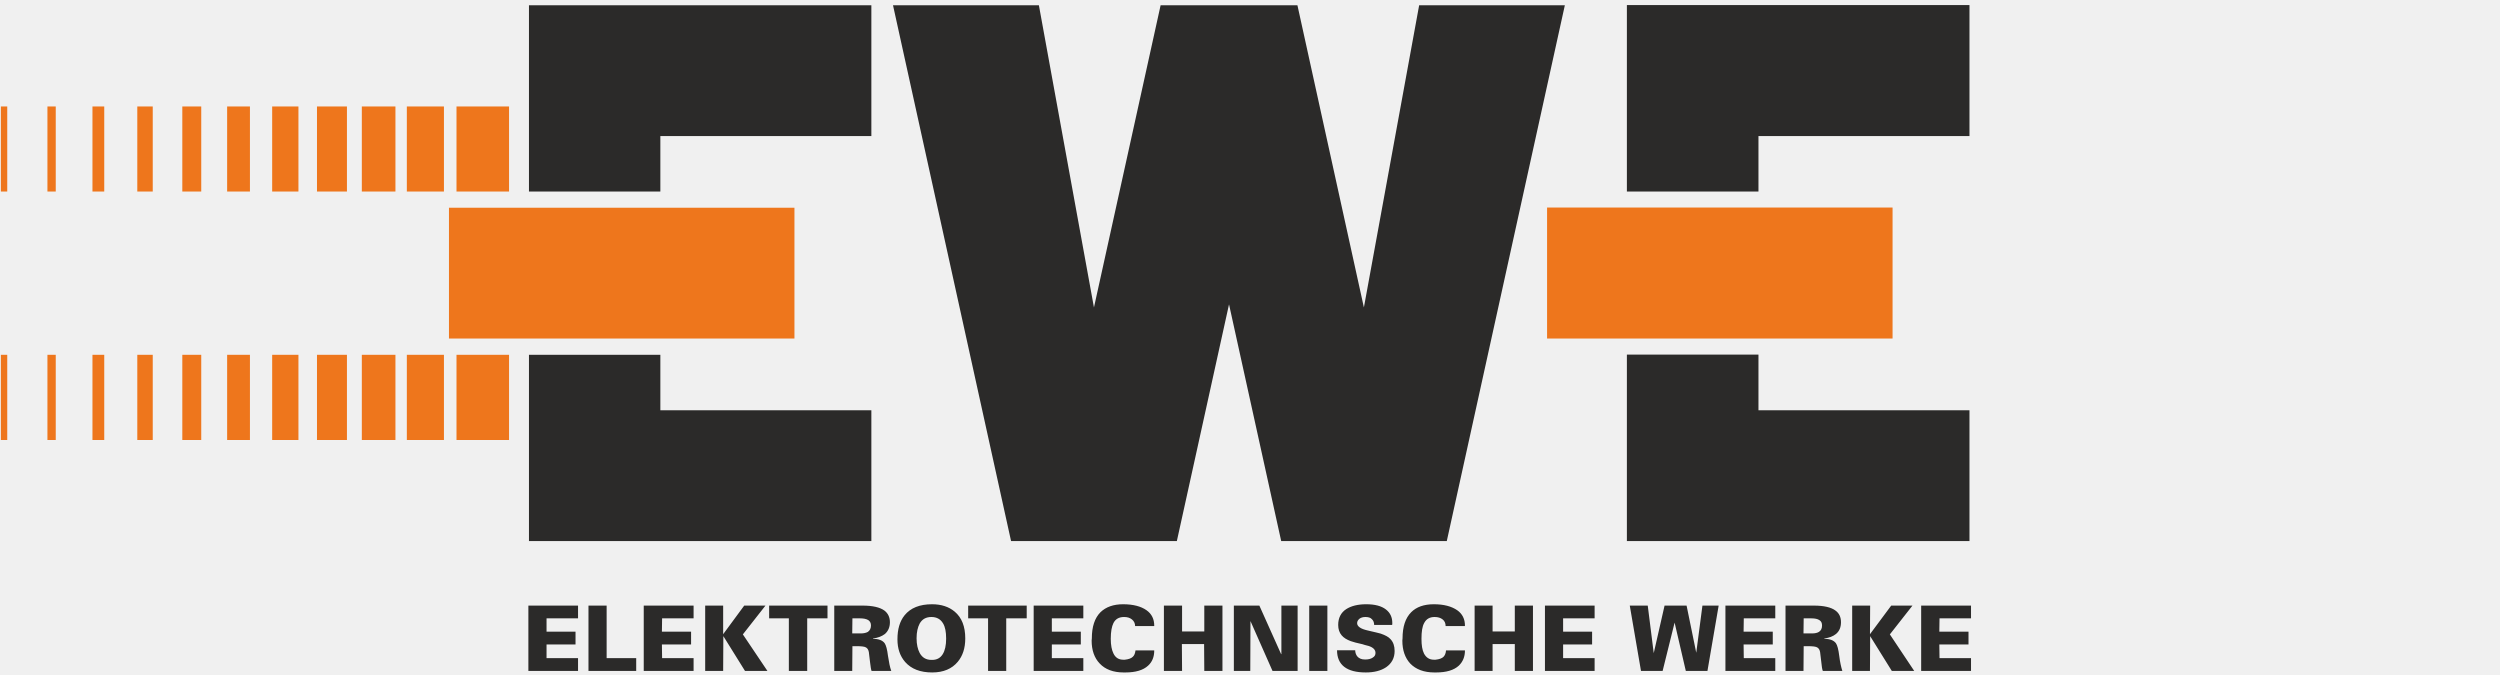
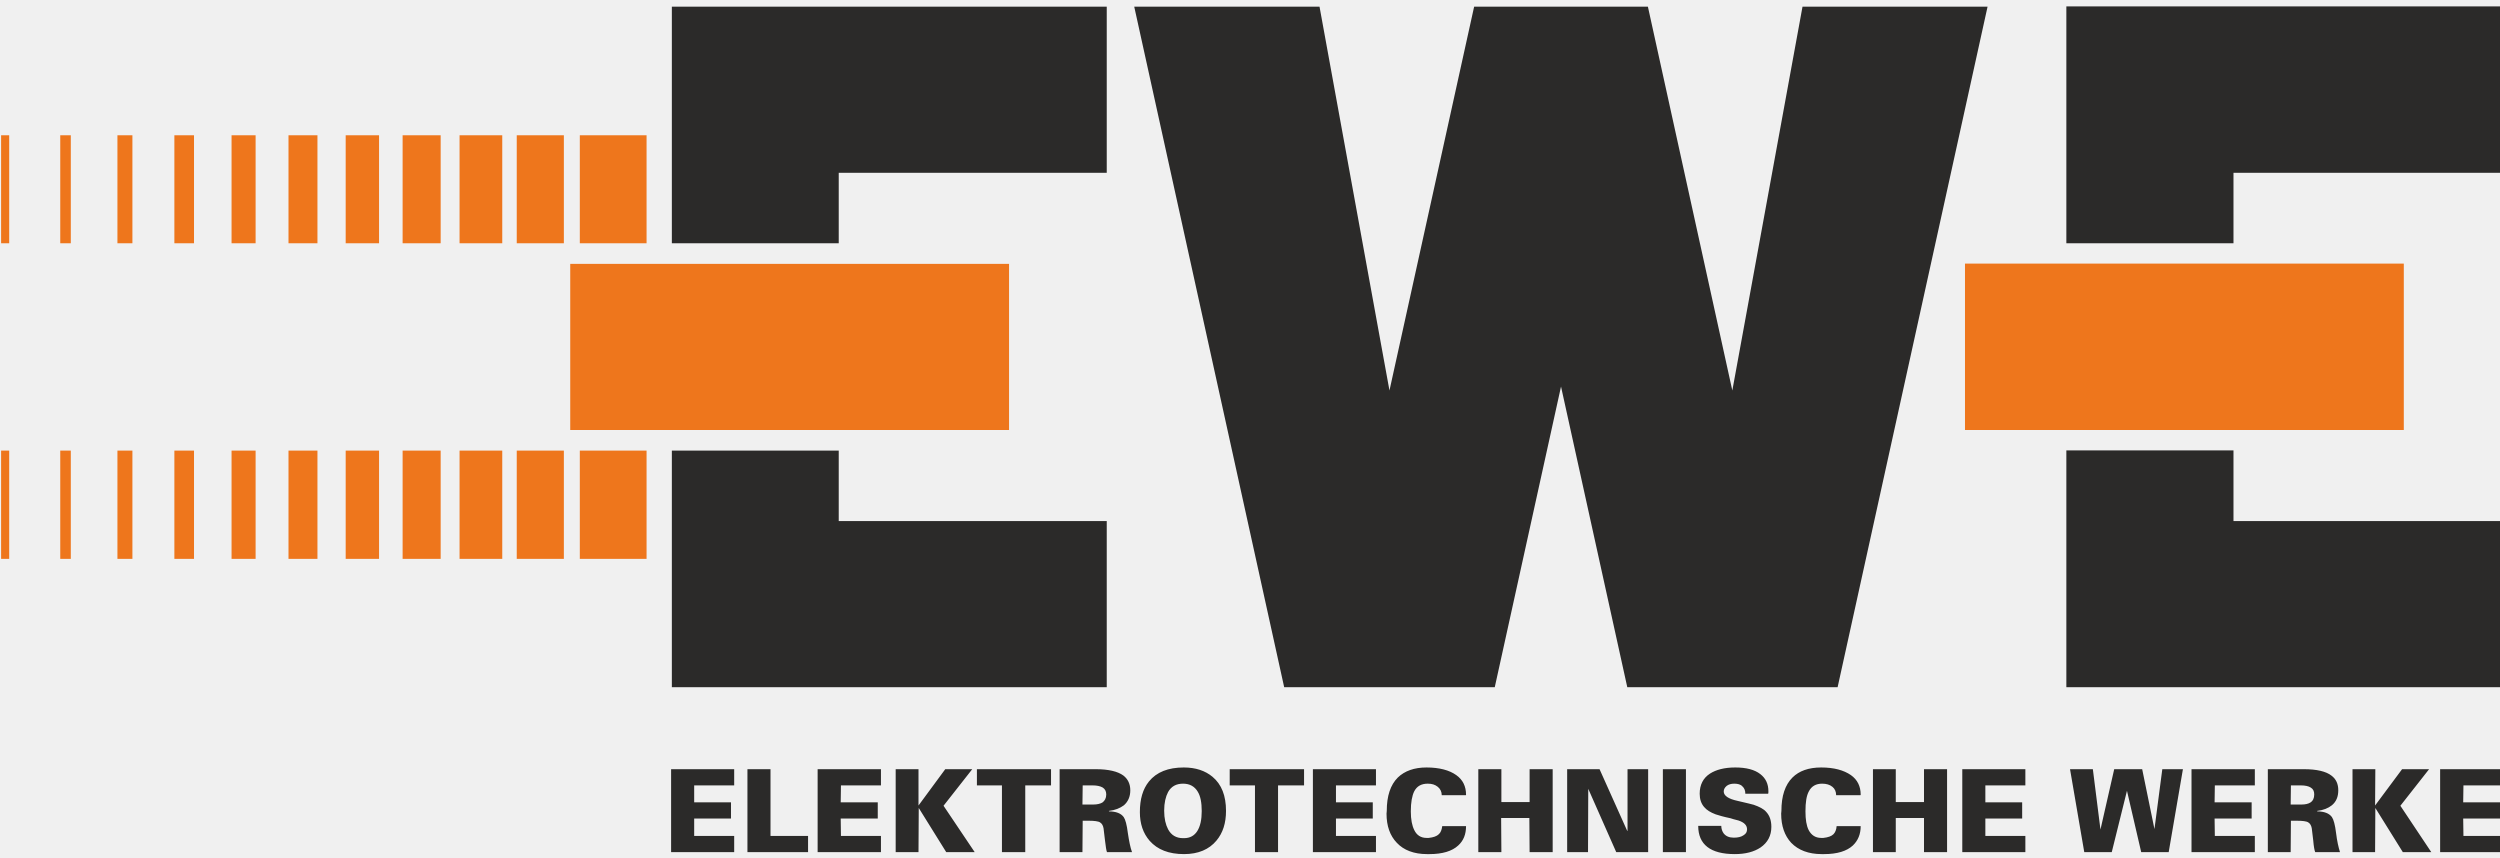
- <svg xmlns="http://www.w3.org/2000/svg" width="489" height="132" viewBox="0 0 489 132" fill="none">
-   <path d="M89.291 86.065H99.572V69.397H89.291V86.065ZM79.578 86.065H86.835V69.397H79.578V86.065ZM70.772 86.065H77.348V69.397H70.772V86.065ZM62.003 86.065H67.862V69.397H62.003V86.065ZM53.235 86.065H58.375V69.397H53.235V86.065ZM44.428 86.065H48.888V69.397H44.428V86.065ZM35.66 86.065H39.364V69.397H35.66V86.065ZM26.854 86.065H29.877V69.397H26.854V86.065ZM18.085 86.065H20.391V69.397H18.085V86.065ZM9.279 86.065H10.904V69.397H9.279V86.065ZM0.17 86.065H1.417V69.397H0.17V86.065ZM99.572 20.83H89.291V37.46H99.572V20.83ZM1.417 20.83H0.17V37.46H1.417V20.83ZM10.904 20.83H9.279V37.46H10.904V20.83ZM20.391 20.83H18.085V37.46H20.391V20.83ZM29.877 20.83H26.854V37.46H29.877V20.83ZM39.364 20.83H35.66V37.46H39.364V20.83ZM48.888 20.83H44.428V37.46H48.888V20.83ZM58.375 20.83H53.235V37.46H58.375V20.83ZM67.862 20.83H62.003V37.46H67.862V20.83ZM77.348 20.83H70.772V37.46H77.348V20.83ZM86.835 20.83H79.578V37.46H86.835V20.83ZM302.608 40.597C322.753 40.597 350.041 40.597 370.186 40.597V66.222H302.608V40.597ZM87.817 40.635C107.962 40.635 135.25 40.635 155.395 40.635V66.222H87.817V40.635Z" fill="#EE761C" />
-   <path d="M103.351 118.455H113.065V120.95H106.904V123.557H112.573V126.052H106.904V128.735H113.065V131.23H103.351V118.455ZM115.106 118.455H118.658V128.735H124.441V131.23H115.106V118.455ZM125.915 118.455H135.666V120.95H129.506L129.468 123.557H135.175V126.052H129.468L129.506 128.735H135.666V131.23H125.915V118.455ZM137.934 118.455H141.449V124.049L145.569 118.455H149.726L145.304 124.087L150.104 131.23H145.72L141.487 124.427L141.449 131.23H137.934V118.455ZM150.444 118.455H161.858V120.95H157.89V131.23H154.299V120.95H150.444V118.455ZM163.181 118.455H168.737C170.702 118.455 172.139 118.795 173.008 119.438C173.688 119.967 174.066 120.723 174.066 121.706C174.066 122.688 173.726 123.444 173.084 124.011C172.479 124.465 171.723 124.767 170.778 124.88V124.956C171.874 124.956 172.63 125.258 173.046 125.825C173.31 126.203 173.537 127.035 173.688 128.282C173.877 129.529 174.066 130.512 174.331 131.23H170.476C170.362 130.965 170.287 130.361 170.173 129.454C170.022 128.244 169.947 127.602 169.947 127.564C169.871 127.148 169.72 126.846 169.417 126.657C169.153 126.468 168.51 126.392 167.565 126.392H166.734L166.696 131.23H163.181V118.455ZM166.734 120.95L166.696 123.898H168.359C168.964 123.898 169.417 123.784 169.758 123.595C170.136 123.331 170.362 122.915 170.362 122.348C170.362 121.857 170.173 121.517 169.833 121.29C169.455 121.063 168.926 120.95 168.246 120.95H166.734ZM175.54 125.069C175.54 123.066 175.994 121.517 176.939 120.345C178.11 118.909 179.887 118.191 182.306 118.191C184.12 118.191 185.594 118.682 186.728 119.627C188.126 120.798 188.806 122.537 188.806 124.88C188.806 126.77 188.315 128.282 187.332 129.454C186.199 130.814 184.536 131.532 182.343 131.532C180 131.532 178.262 130.852 177.052 129.491C176.032 128.32 175.54 126.846 175.54 125.069ZM179.282 124.843C179.282 126.052 179.509 126.997 179.887 127.715C180.378 128.622 181.134 129.076 182.192 129.076H182.343C183.251 129.076 183.931 128.698 184.384 127.98C184.838 127.261 185.065 126.241 185.065 124.918C185.065 123.595 184.876 122.613 184.46 121.932C183.969 121.101 183.213 120.685 182.192 120.685C181.134 120.685 180.378 121.101 179.887 121.97C179.509 122.688 179.282 123.633 179.282 124.843ZM189.373 118.455H200.825V120.95H196.819V131.23H193.266V120.95H189.373V118.455ZM202.186 118.455H211.899V120.95H205.739V123.557H211.408V126.052H205.739V128.735H211.899V131.23H202.186V118.455ZM222.028 122.461C222.028 121.932 221.802 121.479 221.424 121.176C221.008 120.836 220.517 120.685 219.874 120.685C218.891 120.685 218.211 121.063 217.795 121.857C217.455 122.537 217.266 123.557 217.266 124.956C217.266 126.203 217.455 127.148 217.795 127.828C218.173 128.622 218.816 129.038 219.685 129.038C219.761 129.038 219.874 129.038 220.025 129.038C220.743 128.962 221.273 128.773 221.575 128.471C221.877 128.206 222.028 127.791 222.104 127.224H225.77C225.77 128.471 225.392 129.454 224.561 130.209C223.616 131.079 222.142 131.532 220.139 131.532H219.761C217.758 131.532 216.17 130.928 215.112 129.794C214.054 128.698 213.525 127.186 213.525 125.296L213.562 124.88C213.562 122.575 214.129 120.874 215.263 119.74C216.321 118.72 217.795 118.191 219.685 118.191C221.651 118.191 223.2 118.606 224.258 119.362C225.279 120.08 225.77 121.101 225.77 122.386C225.77 122.424 225.77 122.461 225.732 122.461H222.028ZM227.66 118.455H231.213V123.52H235.559V118.455H239.112V131.23H235.559L235.521 125.976H231.175L231.213 131.23H227.66V118.455ZM241.342 118.455H246.331L250.602 127.98L250.64 127.904V118.455H253.814V131.23H248.901L244.592 121.479L244.554 131.23H241.342V118.455ZM256.082 118.455H259.635V131.23H256.082V118.455ZM261.525 127.186H265.077C265.077 127.639 265.228 128.055 265.455 128.357C265.795 128.773 266.287 129 267.005 129C267.647 129 268.139 128.887 268.517 128.622C268.895 128.395 269.046 128.093 269.046 127.715C269.046 127.11 268.63 126.657 267.723 126.354C267.118 126.203 266.702 126.09 266.514 126.014C265.417 125.787 264.662 125.561 264.208 125.409C263.414 125.107 262.847 124.767 262.432 124.276C261.978 123.746 261.751 123.066 261.751 122.235C261.751 120.874 262.28 119.816 263.339 119.135C264.284 118.531 265.569 118.191 267.232 118.191C268.932 118.191 270.217 118.531 271.087 119.211C271.918 119.854 272.334 120.723 272.334 121.857C272.334 122.046 272.334 122.159 272.296 122.235H268.781C268.781 121.743 268.63 121.365 268.328 121.101C268.063 120.798 267.61 120.685 267.08 120.685C266.589 120.685 266.211 120.798 265.909 121.025C265.606 121.29 265.455 121.554 265.455 121.894C265.455 122.537 266.173 123.028 267.572 123.331C269.008 123.671 269.84 123.86 270.066 123.935C270.936 124.238 271.616 124.578 271.994 125.031C272.523 125.598 272.788 126.354 272.788 127.337C272.788 128.698 272.221 129.756 271.125 130.512C270.104 131.192 268.781 131.532 267.156 131.532C263.414 131.532 261.525 130.058 261.525 127.186ZM282.765 122.461C282.765 121.932 282.577 121.479 282.199 121.176C281.783 120.836 281.254 120.685 280.611 120.685C279.666 120.685 278.986 121.063 278.57 121.857C278.192 122.537 278.041 123.557 278.041 124.956C278.041 126.203 278.192 127.148 278.532 127.828C278.948 128.622 279.591 129.038 280.46 129.038C280.536 129.038 280.649 129.038 280.8 129.038C281.518 128.962 282.047 128.773 282.35 128.471C282.614 128.206 282.803 127.791 282.841 127.224H286.545C286.545 128.471 286.129 129.454 285.336 130.209C284.391 131.079 282.917 131.532 280.914 131.532H280.536C278.532 131.532 276.945 130.928 275.849 129.794C274.828 128.698 274.299 127.186 274.299 125.296L274.337 124.88C274.337 122.575 274.904 120.874 276.038 119.74C277.058 118.72 278.532 118.191 280.46 118.191C282.425 118.191 283.937 118.606 285.033 119.362C286.054 120.08 286.545 121.101 286.545 122.386C286.545 122.424 286.507 122.461 286.507 122.461H282.765ZM288.435 118.455H291.95V123.52H296.296V118.455H299.849V131.23H296.296V125.976H291.95V131.23H288.435V118.455ZM302.192 118.455H311.906V120.95H305.745V123.557H311.414V126.052H305.745V128.735H311.906V131.23H302.192V118.455ZM318.784 118.455H322.299L323.471 127.753L325.588 118.455H329.896L331.786 127.677L332.995 118.455H336.17L333.978 131.23H329.745L327.553 121.781L325.21 131.23H320.977L318.784 118.455ZM337.493 118.455H347.244V120.95H341.084L341.046 123.557H346.753V126.052H341.046L341.084 128.735H347.244V131.23H337.493V118.455ZM349.247 118.455H354.803C356.769 118.455 358.205 118.795 359.036 119.438C359.754 119.967 360.095 120.723 360.095 121.706C360.095 122.688 359.792 123.444 359.112 124.011C358.545 124.465 357.789 124.767 356.844 124.88V124.956C357.94 124.956 358.696 125.258 359.112 125.825C359.377 126.203 359.603 127.035 359.754 128.282C359.906 129.529 360.132 130.512 360.359 131.23H356.542C356.428 130.965 356.315 130.361 356.24 129.454C356.088 128.244 356.013 127.602 356.013 127.564C355.937 127.148 355.786 126.846 355.484 126.657C355.219 126.468 354.577 126.392 353.632 126.392H352.8L352.762 131.23H349.247V118.455ZM352.8 120.95L352.762 123.898H354.425C355.03 123.898 355.484 123.784 355.786 123.595C356.202 123.331 356.391 122.915 356.391 122.348C356.391 121.857 356.24 121.517 355.862 121.29C355.521 121.063 354.992 120.95 354.312 120.95H352.8ZM362.287 118.455H365.802L365.764 124.049L369.921 118.455H374.079L369.657 124.087L374.419 131.23H370.035L365.802 124.427L365.764 131.23H362.287V118.455ZM375.78 118.455H385.531V120.95H379.37L379.332 123.557H385.04V126.052H379.332L379.37 128.735H385.531V131.23H375.78V118.455Z" fill="#2B2A29" />
-   <path d="M324.567 105.832H318.218V99.104V80.244V69.359H343.956C343.956 72.458 343.956 76.049 343.956 80.244H385.229V105.832H324.567Z" fill="#2B2A29" />
-   <path d="M318.218 37.46V26.613V7.715V0.987H324.567H385.229V26.613H343.956C343.956 30.959 343.956 34.512 343.956 37.46H318.218Z" fill="#2B2A29" />
-   <path d="M103.465 37.46V26.613V7.753V1.025H109.776H170.438V26.613H129.165C129.165 30.997 129.165 34.55 129.165 37.46H103.465Z" fill="#2B2A29" />
-   <path d="M109.776 105.831H103.465V99.142V80.244V69.397H129.165C129.165 72.496 129.165 76.087 129.165 80.244H170.438V105.831H109.776Z" fill="#2B2A29" />
-   <path d="M227.017 1.025L213.978 60.137L203.206 1.025H174.671L197.764 105.832H230.192L240.397 59.532L250.602 105.832H282.992L306.085 1.025H277.587L266.778 60.137L253.776 1.025H253.285H227.509H227.017Z" fill="#2B2A29" />
+ <svg xmlns="http://www.w3.org/2000/svg" width="385" height="132" viewBox="0 0 385 132" fill="none">
+   <g clip-path="url(#clip0_1_2)">
+     <path d="M89.291 86.065H99.572V69.397H89.291V86.065ZM79.578 86.065H86.835V69.397H79.578V86.065ZM70.772 86.065H77.348V69.397H70.772V86.065ZM62.003 86.065H67.862V69.397H62.003V86.065ZM53.235 86.065H58.375V69.397H53.235V86.065ZM44.428 86.065H48.888V69.397H44.428V86.065ZM35.66 86.065H39.364V69.397H35.66V86.065ZM26.854 86.065H29.877V69.397H26.854V86.065ZM18.085 86.065H20.391V69.397H18.085V86.065ZM9.279 86.065H10.904V69.397H9.279V86.065ZM0.17 86.065H1.417V69.397H0.17V86.065ZM99.572 20.83H89.291V37.46H99.572V20.83ZM1.417 20.83H0.17V37.46H1.417V20.83ZM10.904 20.83H9.279V37.46H10.904V20.83ZM20.391 20.83H18.085V37.46H20.391V20.83ZM29.877 20.83H26.854V37.46H29.877V20.83ZM39.364 20.83H35.66V37.46H39.364V20.83ZM48.888 20.83H44.428V37.46H48.888V20.83ZM58.375 20.83H53.235V37.46H58.375V20.83ZM67.862 20.83H62.003V37.46H67.862V20.83ZM77.348 20.83H70.772V37.46H77.348V20.83ZM86.835 20.83H79.578V37.46H86.835V20.83ZM302.608 40.597C322.753 40.597 350.041 40.597 370.186 40.597V66.222H302.608V40.597ZM87.817 40.635C107.962 40.635 135.25 40.635 155.395 40.635V66.222H87.817V40.635Z" fill="#EE761C" />
+     <path d="M103.351 118.455H113.065V120.95H106.904V123.557H112.573V126.052H106.904V128.735H113.065V131.23H103.351V118.455ZM115.106 118.455H118.658V128.735H124.441V131.23H115.106V118.455ZM125.915 118.455H135.666V120.95H129.506L129.468 123.557H135.175V126.052H129.468L129.506 128.735H135.666V131.23H125.915V118.455ZM137.934 118.455H141.449V124.049L145.569 118.455H149.726L145.304 124.087L150.104 131.23H145.72L141.487 124.427L141.449 131.23H137.934V118.455ZM150.444 118.455H161.858V120.95H157.89V131.23H154.299V120.95H150.444V118.455ZM163.181 118.455H168.737C170.702 118.455 172.139 118.795 173.008 119.438C173.688 119.967 174.066 120.723 174.066 121.706C174.066 122.688 173.726 123.444 173.084 124.011C172.479 124.465 171.723 124.767 170.778 124.88V124.956C171.874 124.956 172.63 125.258 173.046 125.825C173.31 126.203 173.537 127.035 173.688 128.282C173.877 129.529 174.066 130.512 174.331 131.23H170.476C170.362 130.965 170.287 130.361 170.173 129.454C170.022 128.244 169.947 127.602 169.947 127.564C169.871 127.148 169.72 126.846 169.417 126.657C169.153 126.468 168.51 126.392 167.565 126.392H166.734L166.696 131.23H163.181V118.455ZM166.734 120.95L166.696 123.898H168.359C168.964 123.898 169.417 123.784 169.758 123.595C170.136 123.331 170.362 122.915 170.362 122.348C170.362 121.857 170.173 121.517 169.833 121.29C169.455 121.063 168.926 120.95 168.246 120.95H166.734ZM175.54 125.069C175.54 123.066 175.994 121.517 176.939 120.345C178.11 118.909 179.887 118.191 182.306 118.191C184.12 118.191 185.594 118.682 186.728 119.627C188.126 120.798 188.806 122.537 188.806 124.88C188.806 126.77 188.315 128.282 187.332 129.454C186.199 130.814 184.536 131.532 182.343 131.532C180 131.532 178.262 130.852 177.052 129.491C176.032 128.32 175.54 126.846 175.54 125.069ZM179.282 124.843C179.282 126.052 179.509 126.997 179.887 127.715C180.378 128.622 181.134 129.076 182.192 129.076H182.343C183.251 129.076 183.931 128.698 184.384 127.98C184.838 127.261 185.065 126.241 185.065 124.918C185.065 123.595 184.876 122.613 184.46 121.932C183.969 121.101 183.213 120.685 182.192 120.685C181.134 120.685 180.378 121.101 179.887 121.97C179.509 122.688 179.282 123.633 179.282 124.843ZM189.373 118.455H200.825V120.95H196.819V131.23H193.266V120.95H189.373V118.455ZM202.186 118.455H211.899V120.95H205.739V123.557H211.408V126.052H205.739V128.735H211.899V131.23H202.186V118.455ZM222.028 122.461C222.028 121.932 221.802 121.479 221.424 121.176C221.008 120.836 220.517 120.685 219.874 120.685C218.891 120.685 218.211 121.063 217.795 121.857C217.455 122.537 217.266 123.557 217.266 124.956C217.266 126.203 217.455 127.148 217.795 127.828C218.173 128.622 218.816 129.038 219.685 129.038C219.761 129.038 219.874 129.038 220.025 129.038C220.743 128.962 221.273 128.773 221.575 128.471C221.877 128.206 222.028 127.791 222.104 127.224H225.77C225.77 128.471 225.392 129.454 224.561 130.209C223.616 131.079 222.142 131.532 220.139 131.532H219.761C217.758 131.532 216.17 130.928 215.112 129.794C214.054 128.698 213.525 127.186 213.525 125.296L213.562 124.88C213.562 122.575 214.129 120.874 215.263 119.74C216.321 118.72 217.795 118.191 219.685 118.191C221.651 118.191 223.2 118.606 224.258 119.362C225.279 120.08 225.77 121.101 225.77 122.386C225.77 122.424 225.77 122.461 225.732 122.461H222.028ZM227.66 118.455H231.213V123.52H235.559V118.455H239.112V131.23H235.559L235.521 125.976H231.175L231.213 131.23H227.66V118.455ZM241.342 118.455H246.331L250.602 127.98L250.64 127.904V118.455H253.814V131.23H248.901L244.592 121.479L244.554 131.23H241.342V118.455ZM256.082 118.455H259.635V131.23H256.082V118.455ZM261.525 127.186H265.077C265.077 127.639 265.228 128.055 265.455 128.357C265.795 128.773 266.287 129 267.005 129C267.647 129 268.139 128.887 268.517 128.622C268.895 128.395 269.046 128.093 269.046 127.715C269.046 127.11 268.63 126.657 267.723 126.354C267.118 126.203 266.702 126.09 266.514 126.014C265.417 125.787 264.662 125.561 264.208 125.409C263.414 125.107 262.847 124.767 262.432 124.276C261.978 123.746 261.751 123.066 261.751 122.235C261.751 120.874 262.28 119.816 263.339 119.135C264.284 118.531 265.569 118.191 267.232 118.191C268.932 118.191 270.217 118.531 271.087 119.211C271.918 119.854 272.334 120.723 272.334 121.857C272.334 122.046 272.334 122.159 272.296 122.235H268.781C268.781 121.743 268.63 121.365 268.328 121.101C268.063 120.798 267.61 120.685 267.08 120.685C266.589 120.685 266.211 120.798 265.909 121.025C265.606 121.29 265.455 121.554 265.455 121.894C265.455 122.537 266.173 123.028 267.572 123.331C269.008 123.671 269.84 123.86 270.066 123.935C270.936 124.238 271.616 124.578 271.994 125.031C272.523 125.598 272.788 126.354 272.788 127.337C272.788 128.698 272.221 129.756 271.125 130.512C270.104 131.192 268.781 131.532 267.156 131.532C263.414 131.532 261.525 130.058 261.525 127.186ZM282.765 122.461C282.765 121.932 282.577 121.479 282.199 121.176C281.783 120.836 281.254 120.685 280.611 120.685C279.666 120.685 278.986 121.063 278.57 121.857C278.192 122.537 278.041 123.557 278.041 124.956C278.041 126.203 278.192 127.148 278.532 127.828C278.948 128.622 279.591 129.038 280.46 129.038C280.536 129.038 280.649 129.038 280.8 129.038C281.518 128.962 282.047 128.773 282.35 128.471C282.614 128.206 282.803 127.791 282.841 127.224H286.545C286.545 128.471 286.129 129.454 285.336 130.209C284.391 131.079 282.917 131.532 280.914 131.532H280.536C278.532 131.532 276.945 130.928 275.849 129.794C274.828 128.698 274.299 127.186 274.299 125.296L274.337 124.88C274.337 122.575 274.904 120.874 276.038 119.74C277.058 118.72 278.532 118.191 280.46 118.191C282.425 118.191 283.937 118.606 285.033 119.362C286.054 120.08 286.545 121.101 286.545 122.386C286.545 122.424 286.507 122.461 286.507 122.461H282.765ZM288.435 118.455H291.95V123.52H296.296V118.455H299.849V131.23H296.296V125.976H291.95V131.23H288.435V118.455ZM302.192 118.455H311.906V120.95H305.745V123.557H311.414V126.052H305.745V128.735H311.906V131.23H302.192V118.455ZM318.784 118.455H322.299L323.471 127.753L325.588 118.455H329.896L331.786 127.677L332.995 118.455H336.17L333.978 131.23H329.745L327.553 121.781L325.21 131.23H320.977L318.784 118.455ZM337.493 118.455H347.244V120.95H341.084L341.046 123.557H346.753V126.052H341.046L341.084 128.735H347.244V131.23H337.493V118.455ZM349.247 118.455H354.803C356.769 118.455 358.205 118.795 359.036 119.438C359.754 119.967 360.095 120.723 360.095 121.706C360.095 122.688 359.792 123.444 359.112 124.011C358.545 124.465 357.789 124.767 356.844 124.88V124.956C357.94 124.956 358.696 125.258 359.112 125.825C359.377 126.203 359.603 127.035 359.754 128.282C359.906 129.529 360.132 130.512 360.359 131.23H356.542C356.428 130.965 356.315 130.361 356.24 129.454C356.088 128.244 356.013 127.602 356.013 127.564C355.937 127.148 355.786 126.846 355.484 126.657C355.219 126.468 354.577 126.392 353.632 126.392H352.8L352.762 131.23H349.247V118.455ZM352.8 120.95L352.762 123.898H354.425C355.03 123.898 355.484 123.784 355.786 123.595C356.202 123.331 356.391 122.915 356.391 122.348C356.391 121.857 356.24 121.517 355.862 121.29C355.521 121.063 354.992 120.95 354.312 120.95H352.8ZM362.287 118.455H365.802L365.764 124.049L369.921 118.455H374.079L369.657 124.087L374.419 131.23H370.035L365.802 124.427L365.764 131.23H362.287V118.455ZM375.78 118.455H385.531V120.95H379.37L379.332 123.557H385.04V126.052H379.332L379.37 128.735H385.531V131.23H375.78V118.455Z" fill="#2B2A29" />
+     <path d="M324.567 105.832H318.218V99.104V80.244V69.359H343.956C343.956 72.458 343.956 76.049 343.956 80.244H385.229V105.832H324.567Z" fill="#2B2A29" />
+     <path d="M318.218 37.46V26.613V7.715V0.987H324.567H385.229V26.613H343.956C343.956 30.959 343.956 34.512 343.956 37.46H318.218Z" fill="#2B2A29" />
+     <path d="M103.465 37.46V26.613V7.753V1.025H109.776H170.438V26.613H129.165C129.165 30.997 129.165 34.55 129.165 37.46H103.465Z" fill="#2B2A29" />
+     <path d="M109.776 105.831H103.465V99.142V80.244V69.397H129.165C129.165 72.496 129.165 76.087 129.165 80.244H170.438V105.831H109.776Z" fill="#2B2A29" />
+     <path d="M227.017 1.025L213.978 60.137L203.206 1.025H174.671L197.764 105.832H230.192L240.397 59.532L250.602 105.832H282.992L306.085 1.025H277.587L266.778 60.137L253.776 1.025H253.285H227.509H227.017Z" fill="#2B2A29" />
+   </g>
+   <defs>
+     <clipPath id="clip0_1_2">
+       <rect width="385" height="132" fill="white" />
+     </clipPath>
+   </defs>
</svg>
